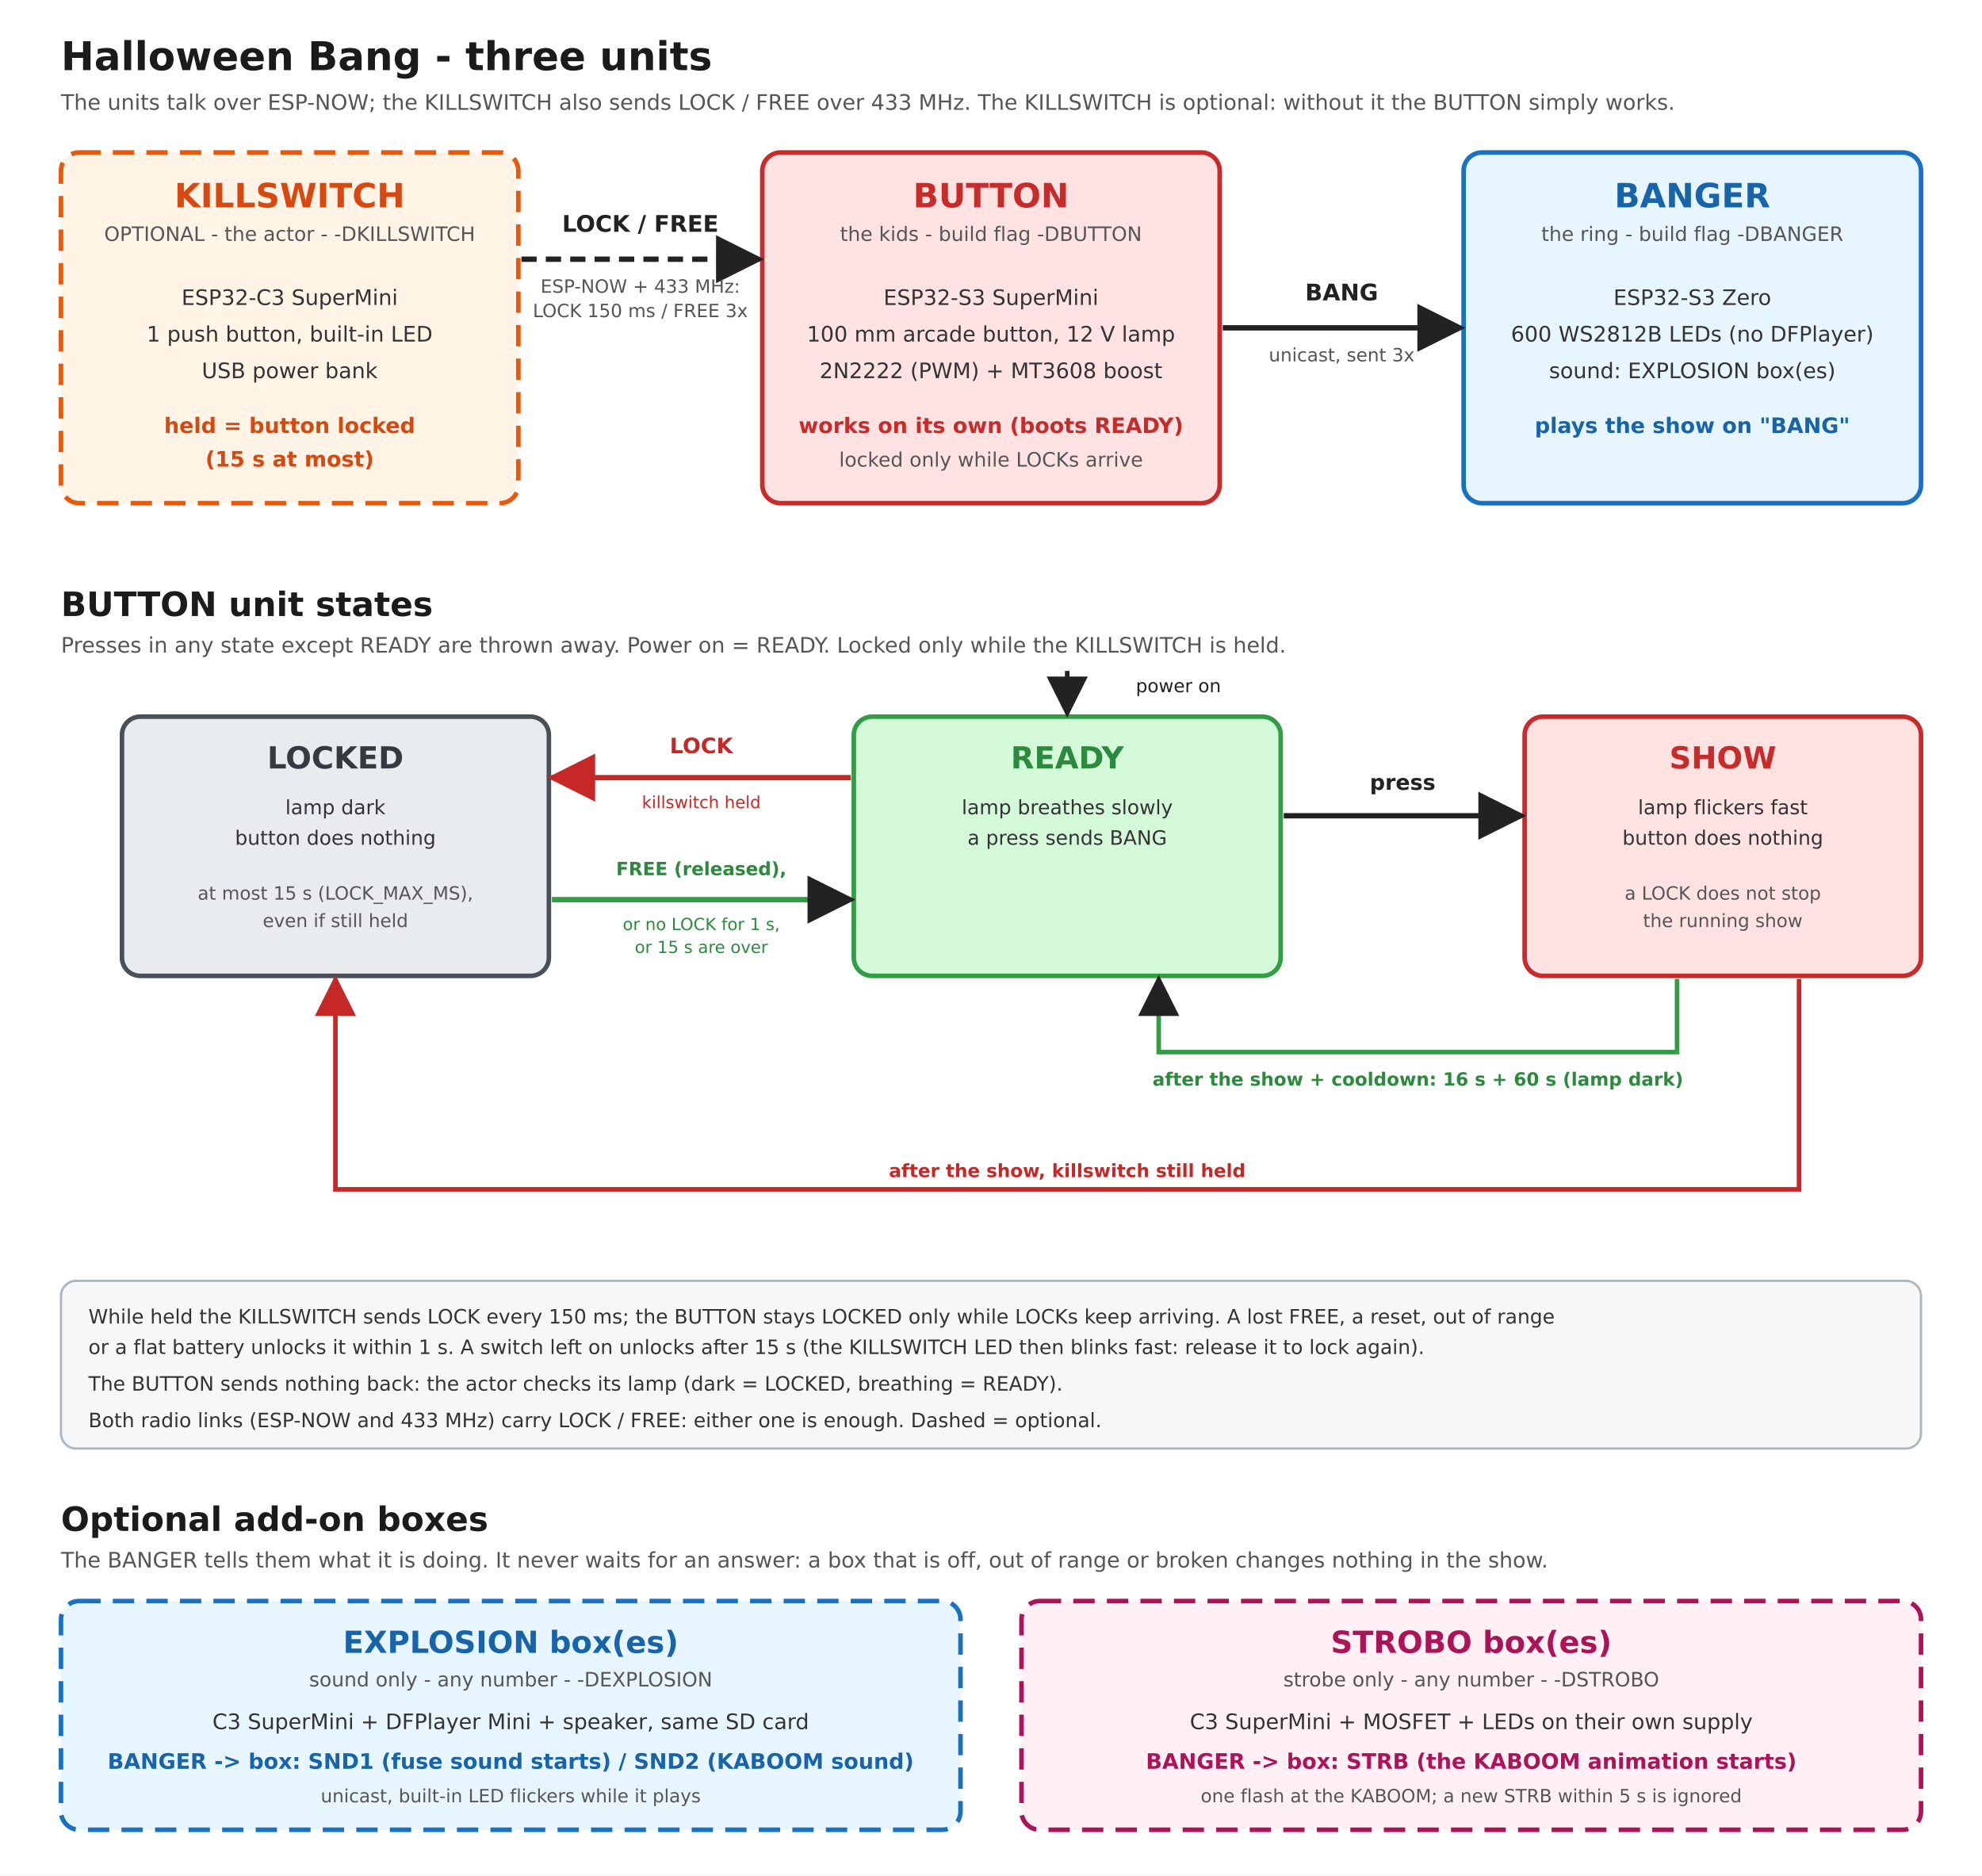
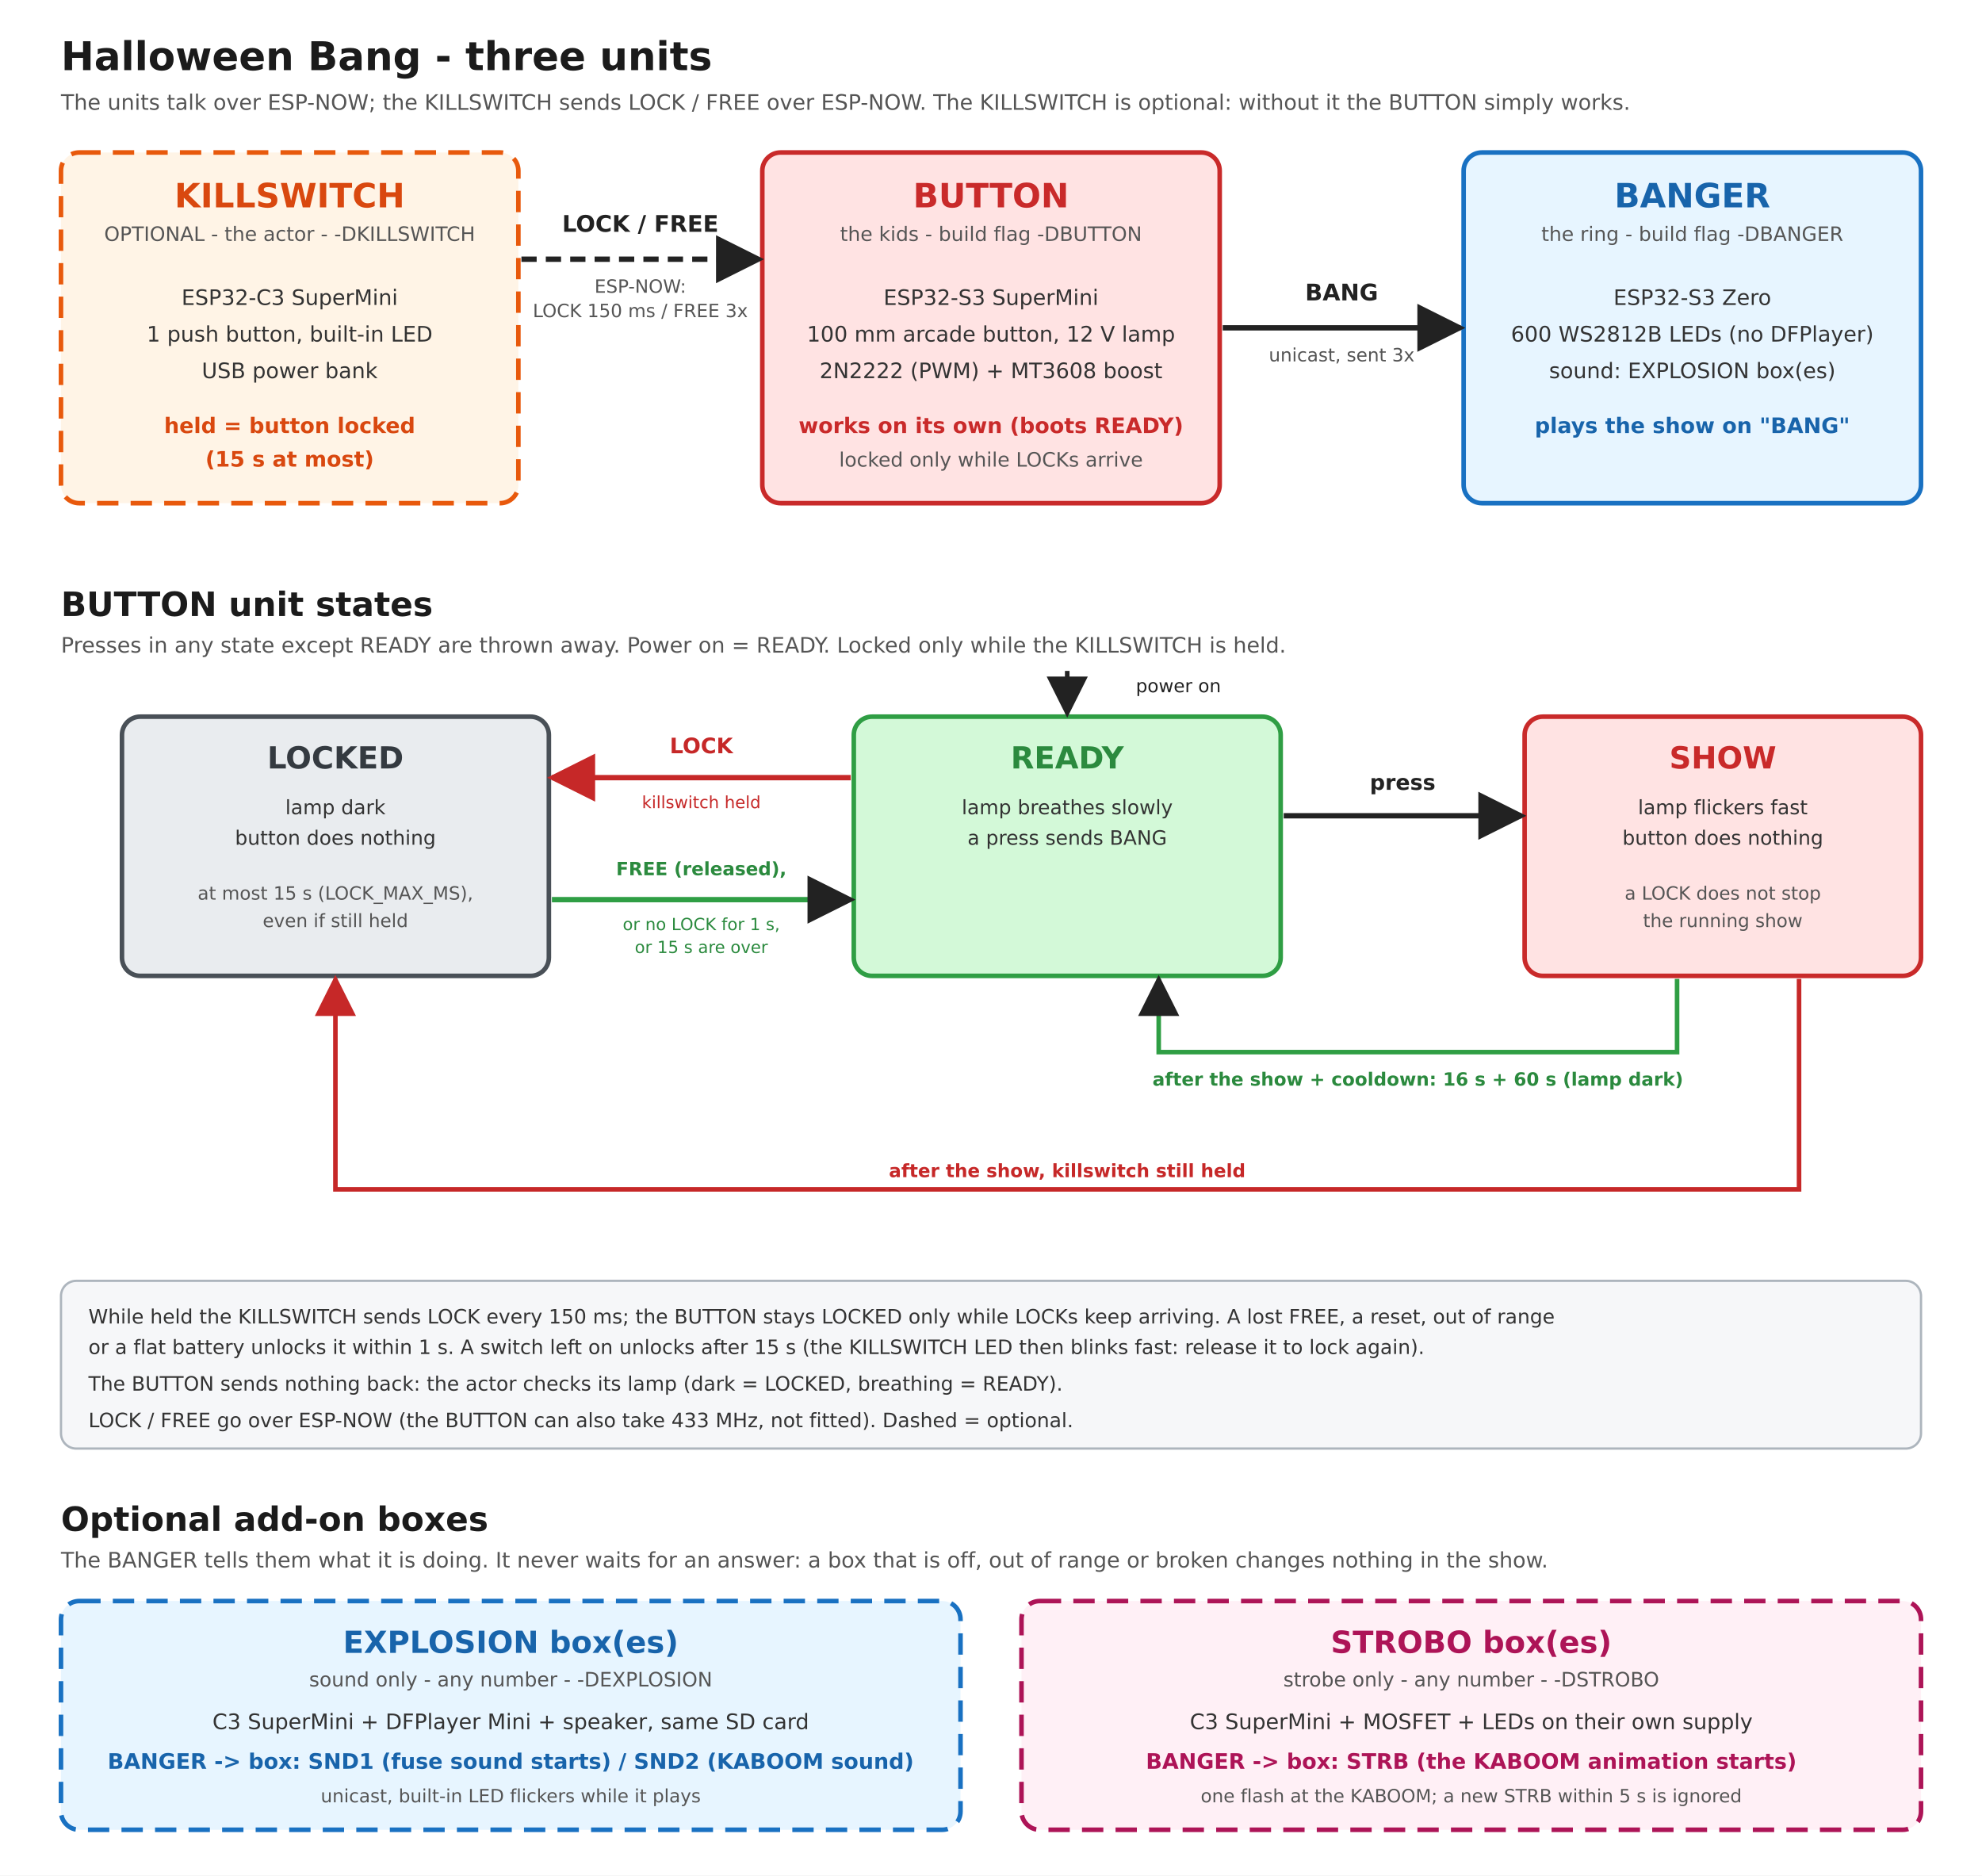
<svg xmlns="http://www.w3.org/2000/svg" viewBox="0 0 1300 1230" width="1300" height="1230" font-family="DejaVu Sans, Helvetica, Arial, sans-serif">
  <defs>
    <marker id="arr" viewBox="0 0 10 10" refX="9" refY="5" markerWidth="9" markerHeight="9" orient="auto-start-reverse">
      <path d="M0,0 L10,5 L0,10 z" fill="#222" />
    </marker>
    <marker id="arrr" viewBox="0 0 10 10" refX="9" refY="5" markerWidth="9" markerHeight="9" orient="auto-start-reverse">
      <path d="M0,0 L10,5 L0,10 z" fill="#c62828" />
    </marker>
  </defs>
  <rect width="1300" height="1230" fill="#ffffff" />
  <text x="40" y="46" font-size="26" font-weight="bold" fill="#1b1b1b">Halloween Bang - three units</text>
-   <text x="40" y="72" font-size="14" fill="#555">The units talk over ESP-NOW; the KILLSWITCH also sends LOCK / FREE over 433 MHz. The KILLSWITCH is optional: without it the BUTTON simply works.</text>
+   <text x="40" y="72" font-size="14" fill="#555">The units talk over ESP-NOW; the KILLSWITCH sends LOCK / FREE over ESP-NOW. The KILLSWITCH is optional: without it the BUTTON simply works.</text>
  <rect x="40" y="100" width="300" height="230" rx="12" fill="#fff4e6" stroke="#e8590c" stroke-width="3" stroke-dasharray="14 8" />
  <text x="190" y="136" font-size="22" font-weight="bold" fill="#d9480f" text-anchor="middle">KILLSWITCH</text>
  <text x="190" y="158" font-size="13" fill="#555" text-anchor="middle">OPTIONAL  -  the actor  -  -DKILLSWITCH</text>
  <text x="190" y="200" font-size="14" fill="#333" text-anchor="middle">ESP32-C3 SuperMini</text>
  <text x="190" y="224" font-size="14" fill="#333" text-anchor="middle">1 push button, built-in LED</text>
  <text x="190" y="248" font-size="14" fill="#333" text-anchor="middle">USB power bank</text>
  <text x="190" y="284" font-size="14" font-weight="bold" fill="#d9480f" text-anchor="middle">held = button locked</text>
  <text x="190" y="306" font-size="14" font-weight="bold" fill="#d9480f" text-anchor="middle">(15 s at most)</text>
  <rect x="500" y="100" width="300" height="230" rx="12" fill="#ffe3e3" stroke="#c92a2a" stroke-width="3" />
  <text x="650" y="136" font-size="22" font-weight="bold" fill="#c92a2a" text-anchor="middle">BUTTON</text>
  <text x="650" y="158" font-size="13" fill="#555" text-anchor="middle">the kids  -  build flag -DBUTTON</text>
  <text x="650" y="200" font-size="14" fill="#333" text-anchor="middle">ESP32-S3 SuperMini</text>
  <text x="650" y="224" font-size="14" fill="#333" text-anchor="middle">100 mm arcade button, 12 V lamp</text>
  <text x="650" y="248" font-size="14" fill="#333" text-anchor="middle">2N2222 (PWM) + MT3608 boost</text>
  <text x="650" y="284" font-size="14" font-weight="bold" fill="#c92a2a" text-anchor="middle">works on its own (boots READY)</text>
  <text x="650" y="306" font-size="13" fill="#555" text-anchor="middle">locked only while LOCKs arrive</text>
  <rect x="960" y="100" width="300" height="230" rx="12" fill="#e7f5ff" stroke="#1971c2" stroke-width="3" />
  <text x="1110" y="136" font-size="22" font-weight="bold" fill="#1864ab" text-anchor="middle">BANGER</text>
  <text x="1110" y="158" font-size="13" fill="#555" text-anchor="middle">the ring  -  build flag -DBANGER</text>
  <text x="1110" y="200" font-size="14" fill="#333" text-anchor="middle">ESP32-S3 Zero</text>
  <text x="1110" y="224" font-size="14" fill="#333" text-anchor="middle">600 WS2812B LEDs (no DFPlayer)</text>
  <text x="1110" y="248" font-size="14" fill="#333" text-anchor="middle">sound: EXPLOSION box(es)</text>
  <text x="1110" y="284" font-size="14" font-weight="bold" fill="#1864ab" text-anchor="middle">plays the show on "BANG"</text>
  <line x1="342" y1="170" x2="498" y2="170" stroke="#222" stroke-width="3.5" stroke-dasharray="10 6" marker-end="url(#arr)" />
  <text x="420" y="152" font-size="15" font-weight="bold" fill="#222" text-anchor="middle">LOCK / FREE</text>
-   <text x="420" y="192" font-size="12" fill="#555" text-anchor="middle">ESP-NOW + 433 MHz:</text>
+   <text x="420" y="192" font-size="12" fill="#555" text-anchor="middle">ESP-NOW:</text>
  <text x="420" y="208" font-size="12" fill="#555" text-anchor="middle">LOCK 150 ms / FREE 3x</text>
  <line x1="802" y1="215" x2="958" y2="215" stroke="#222" stroke-width="3.5" marker-end="url(#arr)" />
  <text x="880" y="197" font-size="15" font-weight="bold" fill="#222" text-anchor="middle">BANG</text>
  <text x="880" y="237" font-size="12" fill="#555" text-anchor="middle">unicast, sent 3x</text>
  <text x="40" y="404" font-size="22" font-weight="bold" fill="#1b1b1b">BUTTON unit states</text>
  <text x="40" y="428" font-size="14" fill="#555">Presses in any state except READY are thrown away. Power on = READY. Locked only while the KILLSWITCH is held.</text>
  <rect x="80" y="470" width="280" height="170" rx="12" fill="#e9ecef" stroke="#495057" stroke-width="3" />
  <text x="220" y="504" font-size="20" font-weight="bold" fill="#343a40" text-anchor="middle">LOCKED</text>
  <text x="220" y="534" font-size="13" fill="#333" text-anchor="middle">lamp dark</text>
  <text x="220" y="554" font-size="13" fill="#333" text-anchor="middle">button does nothing</text>
  <text x="220" y="590" font-size="12" fill="#555" text-anchor="middle">at most 15 s (LOCK_MAX_MS),</text>
  <text x="220" y="608" font-size="12" fill="#555" text-anchor="middle">even if still held</text>
  <rect x="560" y="470" width="280" height="170" rx="12" fill="#d3f9d8" stroke="#2f9e44" stroke-width="3" />
  <text x="700" y="504" font-size="20" font-weight="bold" fill="#2b8a3e" text-anchor="middle">READY</text>
  <text x="700" y="534" font-size="13" fill="#333" text-anchor="middle">lamp breathes slowly</text>
  <text x="700" y="554" font-size="13" fill="#333" text-anchor="middle">a press sends BANG</text>
  <line x1="700" y1="440" x2="700" y2="468" stroke="#222" stroke-width="3" marker-end="url(#arr)" />
  <text x="745" y="454" font-size="12" fill="#222">power on</text>
  <rect x="1000" y="470" width="260" height="170" rx="12" fill="#ffe3e3" stroke="#c92a2a" stroke-width="3" />
  <text x="1130" y="504" font-size="20" font-weight="bold" fill="#c92a2a" text-anchor="middle">SHOW</text>
  <text x="1130" y="534" font-size="13" fill="#333" text-anchor="middle">lamp flickers fast</text>
  <text x="1130" y="554" font-size="13" fill="#333" text-anchor="middle">button does nothing</text>
  <text x="1130" y="590" font-size="12" fill="#555" text-anchor="middle">a LOCK does not stop</text>
  <text x="1130" y="608" font-size="12" fill="#555" text-anchor="middle">the running show</text>
  <line x1="558" y1="510" x2="362" y2="510" stroke="#c62828" stroke-width="3.5" marker-end="url(#arrr)" />
  <text x="460" y="494" font-size="14" font-weight="bold" fill="#c62828" text-anchor="middle">LOCK</text>
  <text x="460" y="530" font-size="11" fill="#c62828" text-anchor="middle">killswitch held</text>
  <line x1="362" y1="590" x2="558" y2="590" stroke="#2f9e44" stroke-width="3.5" marker-end="url(#arr)" />
  <text x="460" y="574" font-size="12" font-weight="bold" fill="#2b8a3e" text-anchor="middle">FREE (released),</text>
  <text x="460" y="610" font-size="11" fill="#2b8a3e" text-anchor="middle">or no LOCK for 1 s,</text>
  <text x="460" y="625" font-size="11" fill="#2b8a3e" text-anchor="middle">or 15 s are over</text>
  <line x1="842" y1="535" x2="998" y2="535" stroke="#222" stroke-width="3.5" marker-end="url(#arr)" />
  <text x="920" y="518" font-size="14" font-weight="bold" fill="#222" text-anchor="middle">press</text>
  <polyline points="1100,642 1100,690 760,690 760,642" fill="none" stroke="#2f9e44" stroke-width="3" marker-end="url(#arr)" />
  <text x="930" y="712" font-size="12" font-weight="bold" fill="#2b8a3e" text-anchor="middle">after the show + cooldown: 16 s + 60 s (lamp dark)</text>
  <polyline points="1180,642 1180,780 220,780 220,642" fill="none" stroke="#c62828" stroke-width="3" marker-end="url(#arrr)" />
  <text x="700" y="772" font-size="12" font-weight="bold" fill="#c62828" text-anchor="middle">after the show, killswitch still held</text>
  <rect x="40" y="840" width="1220" height="110" rx="10" fill="#f6f7f9" stroke="#adb5bd" stroke-width="1.5" />
  <text x="58" y="868" font-size="13" fill="#333">While held the KILLSWITCH sends LOCK every 150 ms; the BUTTON stays LOCKED only while LOCKs keep arriving. A lost FREE, a reset, out of range</text>
  <text x="58" y="888" font-size="13" fill="#333">or a flat battery unlocks it within 1 s. A switch left on unlocks after 15 s (the KILLSWITCH LED then blinks fast: release it to lock again).</text>
  <text x="58" y="912" font-size="13" fill="#333">The BUTTON sends nothing back: the actor checks its lamp (dark = LOCKED, breathing = READY).</text>
-   <text x="58" y="936" font-size="13" fill="#333">Both radio links (ESP-NOW and 433 MHz) carry LOCK / FREE: either one is enough. Dashed = optional.</text>
+   <text x="58" y="936" font-size="13" fill="#333">LOCK / FREE go over ESP-NOW (the BUTTON can also take 433 MHz, not fitted). Dashed = optional.</text>
  <text x="40" y="1004" font-size="22" font-weight="bold" fill="#1b1b1b">Optional add-on boxes</text>
  <text x="40" y="1028" font-size="14" fill="#555">The BANGER tells them what it is doing. It never waits for an answer: a box that is off, out of range or broken changes nothing in the show.</text>
  <rect x="40" y="1050" width="590" height="150" rx="12" fill="#e7f5ff" stroke="#1971c2" stroke-width="3" stroke-dasharray="14 8" />
  <text x="335" y="1084" font-size="20" font-weight="bold" fill="#1864ab" text-anchor="middle">EXPLOSION box(es)</text>
  <text x="335" y="1106" font-size="13" fill="#555" text-anchor="middle">sound only  -  any number  -  -DEXPLOSION</text>
  <text x="335" y="1134" font-size="14" fill="#333" text-anchor="middle">C3 SuperMini + DFPlayer Mini + speaker, same SD card</text>
  <text x="335" y="1160" font-size="14" font-weight="bold" fill="#1864ab" text-anchor="middle">BANGER -&gt; box:  SND1 (fuse sound starts)  /  SND2 (KABOOM sound)</text>
  <text x="335" y="1182" font-size="12" fill="#555" text-anchor="middle">unicast, built-in LED flickers while it plays</text>
  <rect x="670" y="1050" width="590" height="150" rx="12" fill="#fff0f6" stroke="#ad1457" stroke-width="3" stroke-dasharray="14 8" />
  <text x="965" y="1084" font-size="20" font-weight="bold" fill="#ad1457" text-anchor="middle">STROBO box(es)</text>
  <text x="965" y="1106" font-size="13" fill="#555" text-anchor="middle">strobe only  -  any number  -  -DSTROBO</text>
  <text x="965" y="1134" font-size="14" fill="#333" text-anchor="middle">C3 SuperMini + MOSFET + LEDs on their own supply</text>
  <text x="965" y="1160" font-size="14" font-weight="bold" fill="#ad1457" text-anchor="middle">BANGER -&gt; box:  STRB (the KABOOM animation starts)</text>
  <text x="965" y="1182" font-size="12" fill="#555" text-anchor="middle">one flash at the KABOOM; a new STRB within 5 s is ignored</text>
</svg>
